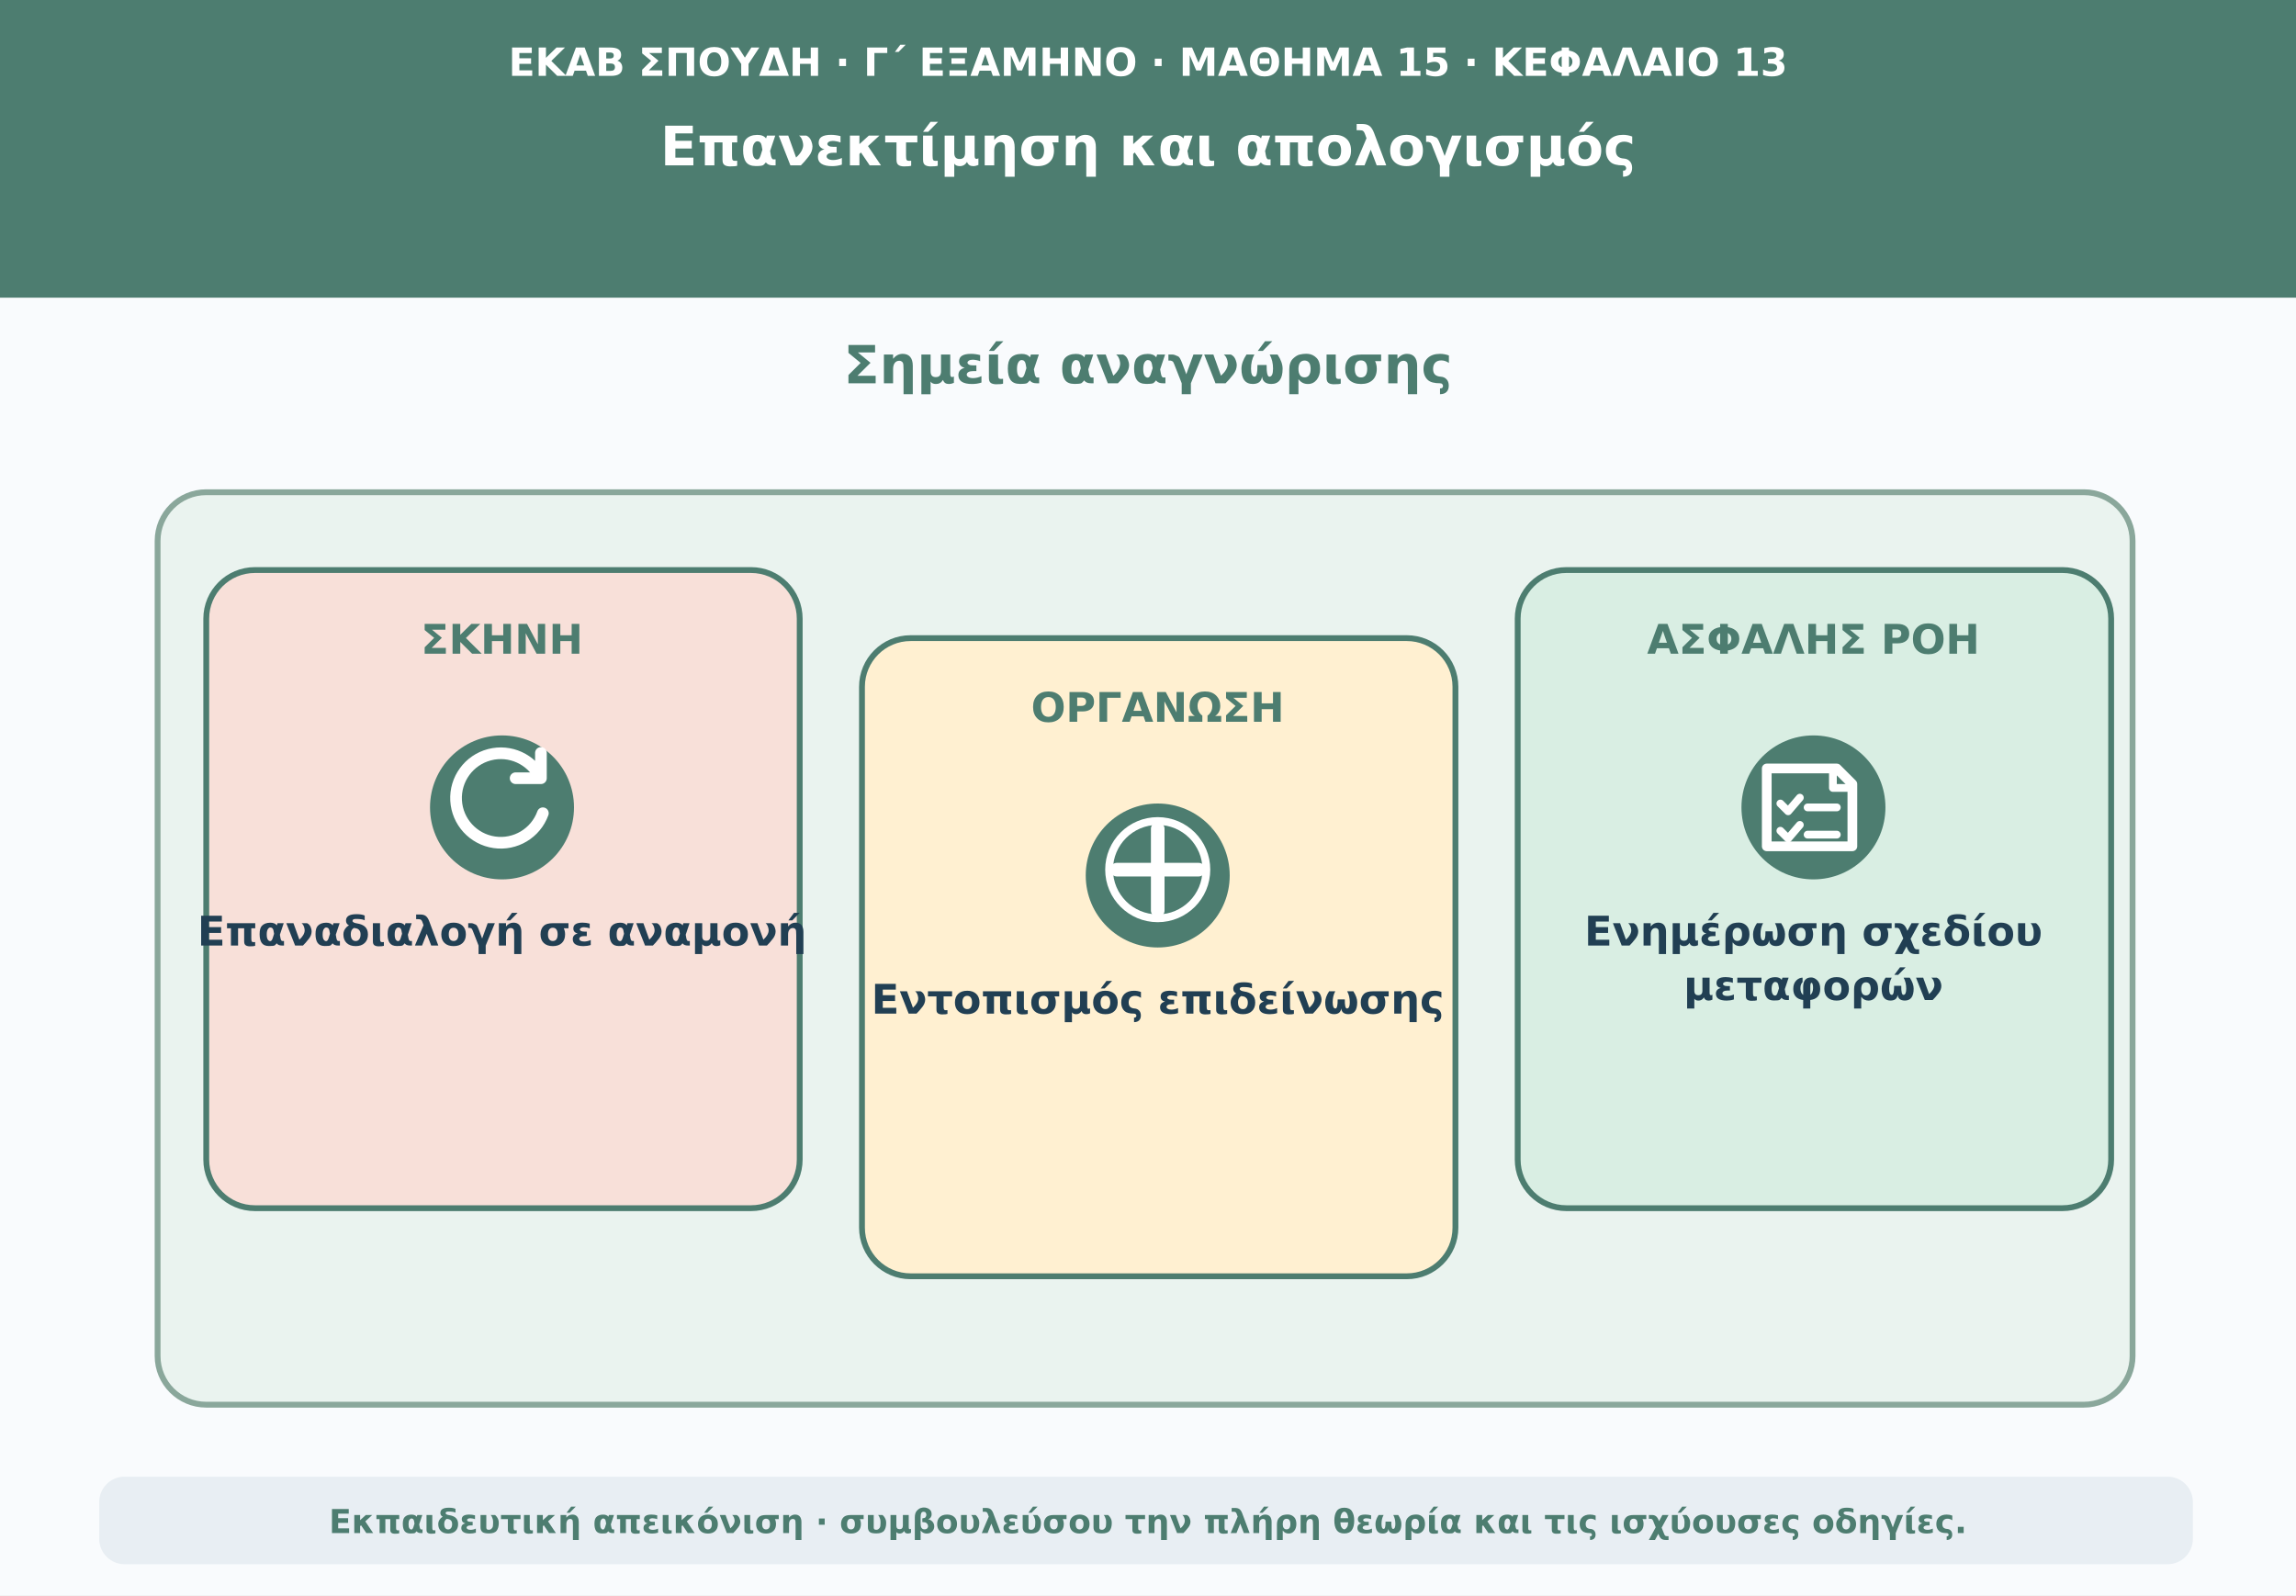
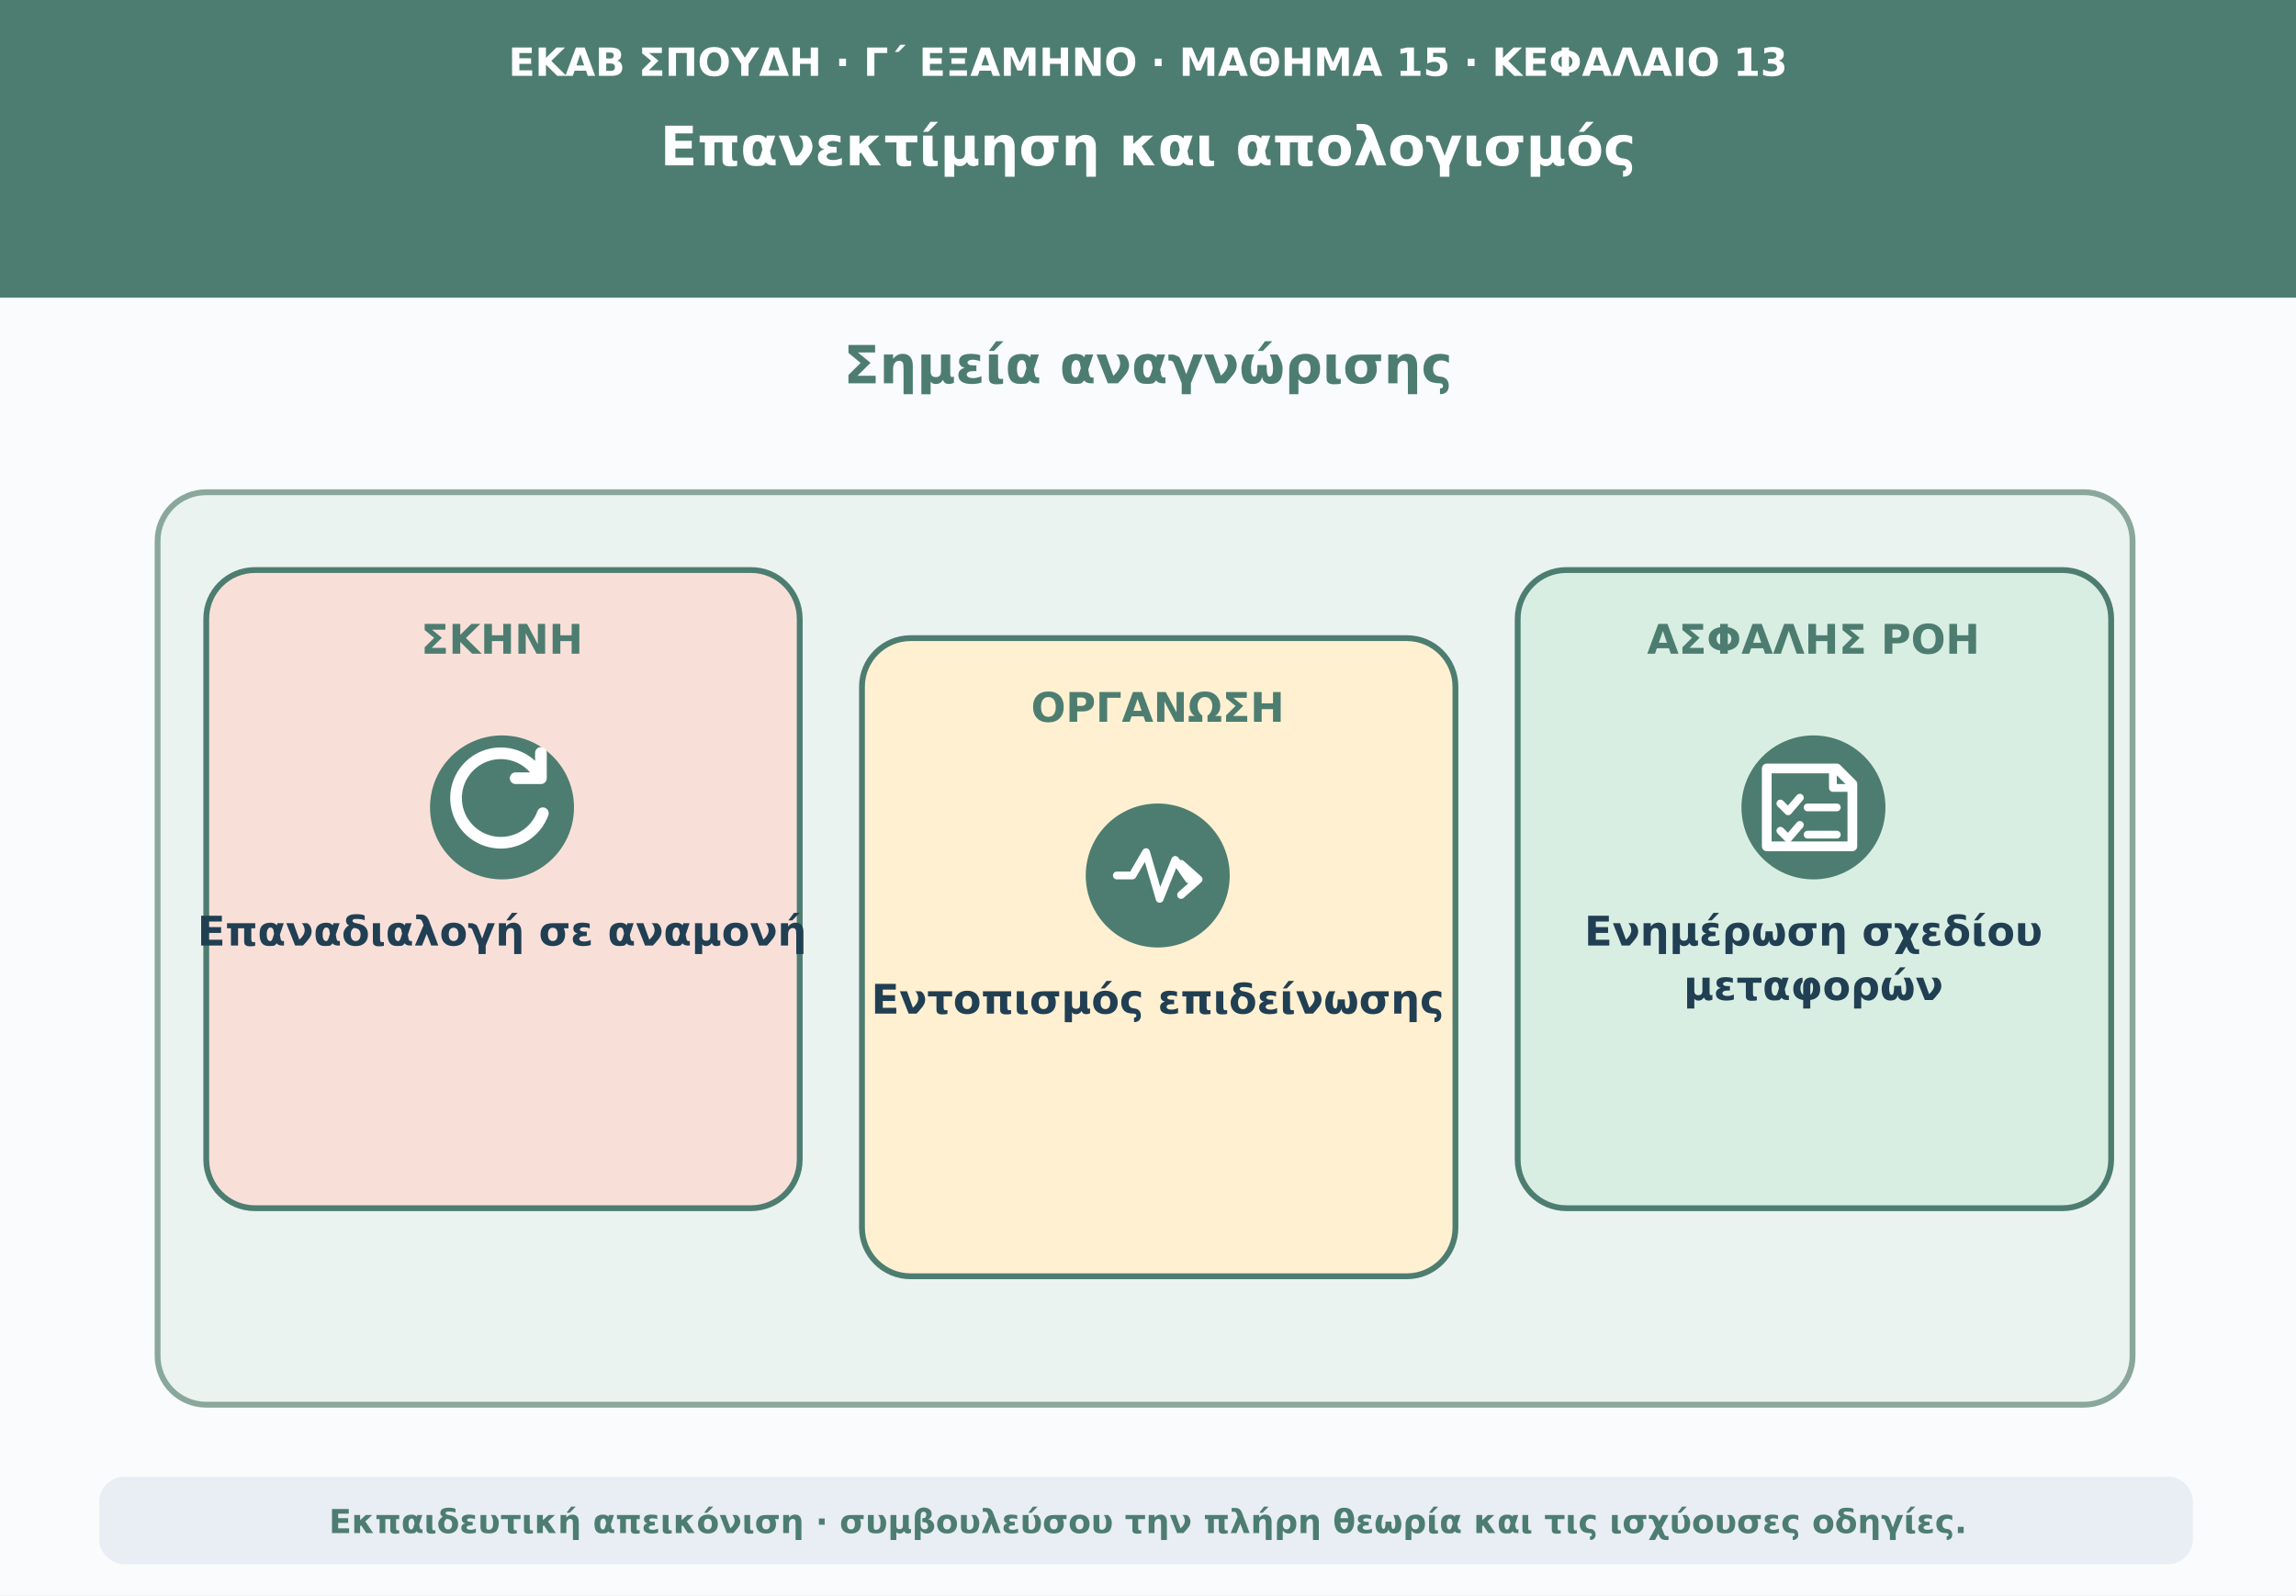
<svg xmlns="http://www.w3.org/2000/svg" viewBox="0 0 1180 820" role="img" aria-labelledby="t d">
  <rect width="1180" height="820" fill="#f9fbfd" />
  <path d="M0 0H1180V153H0Z" fill="#4d7d70" />
  <text x="590" y="39" text-anchor="middle" font-family="DejaVu Sans,Arial,sans-serif" font-size="20" font-weight="690" fill="#ffffff">ΕΚΑΒ ΣΠΟΥΔΗ · Γ΄ ΕΞΑΜΗΝΟ · ΜΑΘΗΜΑ 15 · ΚΕΦΑΛΑΙΟ 13</text>
  <text x="590" y="85" text-anchor="middle" font-family="DejaVu Sans,Arial,sans-serif" font-size="28" font-weight="760" fill="#ffffff">Επανεκτίμηση και απολογισμός</text>
  <text x="590" y="197" text-anchor="middle" font-family="DejaVu Sans,Arial,sans-serif" font-size="27" font-weight="740" fill="#4d7d70">Σημεία αναγνώρισης</text>
  <rect x="81" y="253" width="1015" height="469" rx="25" fill="#eaf3ef" stroke="#8aa79b" stroke-width="3" />
  <rect x="106" y="293" width="305" height="328" rx="25" fill="#f8e0d9" stroke="#4d7d70" stroke-width="3" />
  <text x="258" y="336" text-anchor="middle" font-family="DejaVu Sans,Arial,sans-serif" font-size="21" font-weight="750" fill="#4d7d70">ΣΚΗΝΗ</text>
  <circle cx="258" cy="415" r="37" fill="#4d7d70" />
  <g aria-hidden="true">
    <path d="M278 400A23 23 0 1 0 279 418M278 400V387M278 400H265" fill="none" stroke="#ffffff" stroke-width="6" stroke-linecap="round" stroke-linejoin="round" />
  </g>
  <text x="258" y="486" text-anchor="middle" font-family="DejaVu Sans,Arial,sans-serif" font-size="21" font-weight="650" fill="#213f53">Επαναδιαλογή σε αναμονή</text>
  <rect x="443" y="328" width="305" height="328" rx="25" fill="#fff0d1" stroke="#4d7d70" stroke-width="3" />
  <text x="595" y="371" text-anchor="middle" font-family="DejaVu Sans,Arial,sans-serif" font-size="21" font-weight="750" fill="#4d7d70">ΟΡΓΑΝΩΣΗ</text>
  <circle cx="595" cy="450" r="37" fill="#4d7d70" />
  <g aria-hidden="true">
-     <path d="M595 426V468M574 447H616" stroke="#ffffff" stroke-width="7" stroke-linecap="round" />
-     <circle cx="595" cy="447" r="25" fill="none" stroke="#ffffff" stroke-width="4" />
+     <path d="M574 450H582L589 438L596 462L604 442L611 452H616M607 444L616 452L607 460" fill="none" stroke="#ffffff" stroke-width="4" stroke-linecap="round" stroke-linejoin="round" />
  </g>
  <text x="595" y="521" text-anchor="middle" font-family="DejaVu Sans,Arial,sans-serif" font-size="21" font-weight="650" fill="#213f53">Εντοπισμός επιδείνωσης</text>
  <rect x="780" y="293" width="305" height="328" rx="25" fill="#d9eee3" stroke="#4d7d70" stroke-width="3" />
  <text x="932" y="336" text-anchor="middle" font-family="DejaVu Sans,Arial,sans-serif" font-size="21" font-weight="750" fill="#4d7d70">ΑΣΦΑΛΗΣ ΡΟΗ</text>
  <circle cx="932" cy="415" r="37" fill="#4d7d70" />
  <g aria-hidden="true">
    <path d="M908 395H944L952 403V435H908Z" fill="none" stroke="#ffffff" stroke-width="5" stroke-linejoin="round" />
    <path d="M942 395V405H952M915 413L919 417L925 410M929 415H944M915 427L919 431L925 424M929 429H944" fill="none" stroke="#ffffff" stroke-width="4" stroke-linecap="round" stroke-linejoin="round" />
  </g>
  <text x="932" y="486" text-anchor="middle" font-family="DejaVu Sans,Arial,sans-serif" font-size="21" font-weight="650" fill="#213f53">Ενημέρωση σχεδίου</text>
  <text x="932" y="514" text-anchor="middle" font-family="DejaVu Sans,Arial,sans-serif" font-size="21" font-weight="650" fill="#213f53">μεταφορών</text>
  <rect x="51" y="759" width="1076" height="45" rx="13" fill="#e8eef3" />
  <text x="590" y="788" text-anchor="middle" font-family="DejaVu Sans,Arial,sans-serif" font-size="17" font-weight="610" fill="#4d7d70">Εκπαιδευτική απεικόνιση · συμβουλεύσου την πλήρη θεωρία και τις ισχύουσες οδηγίες.</text>
</svg>
